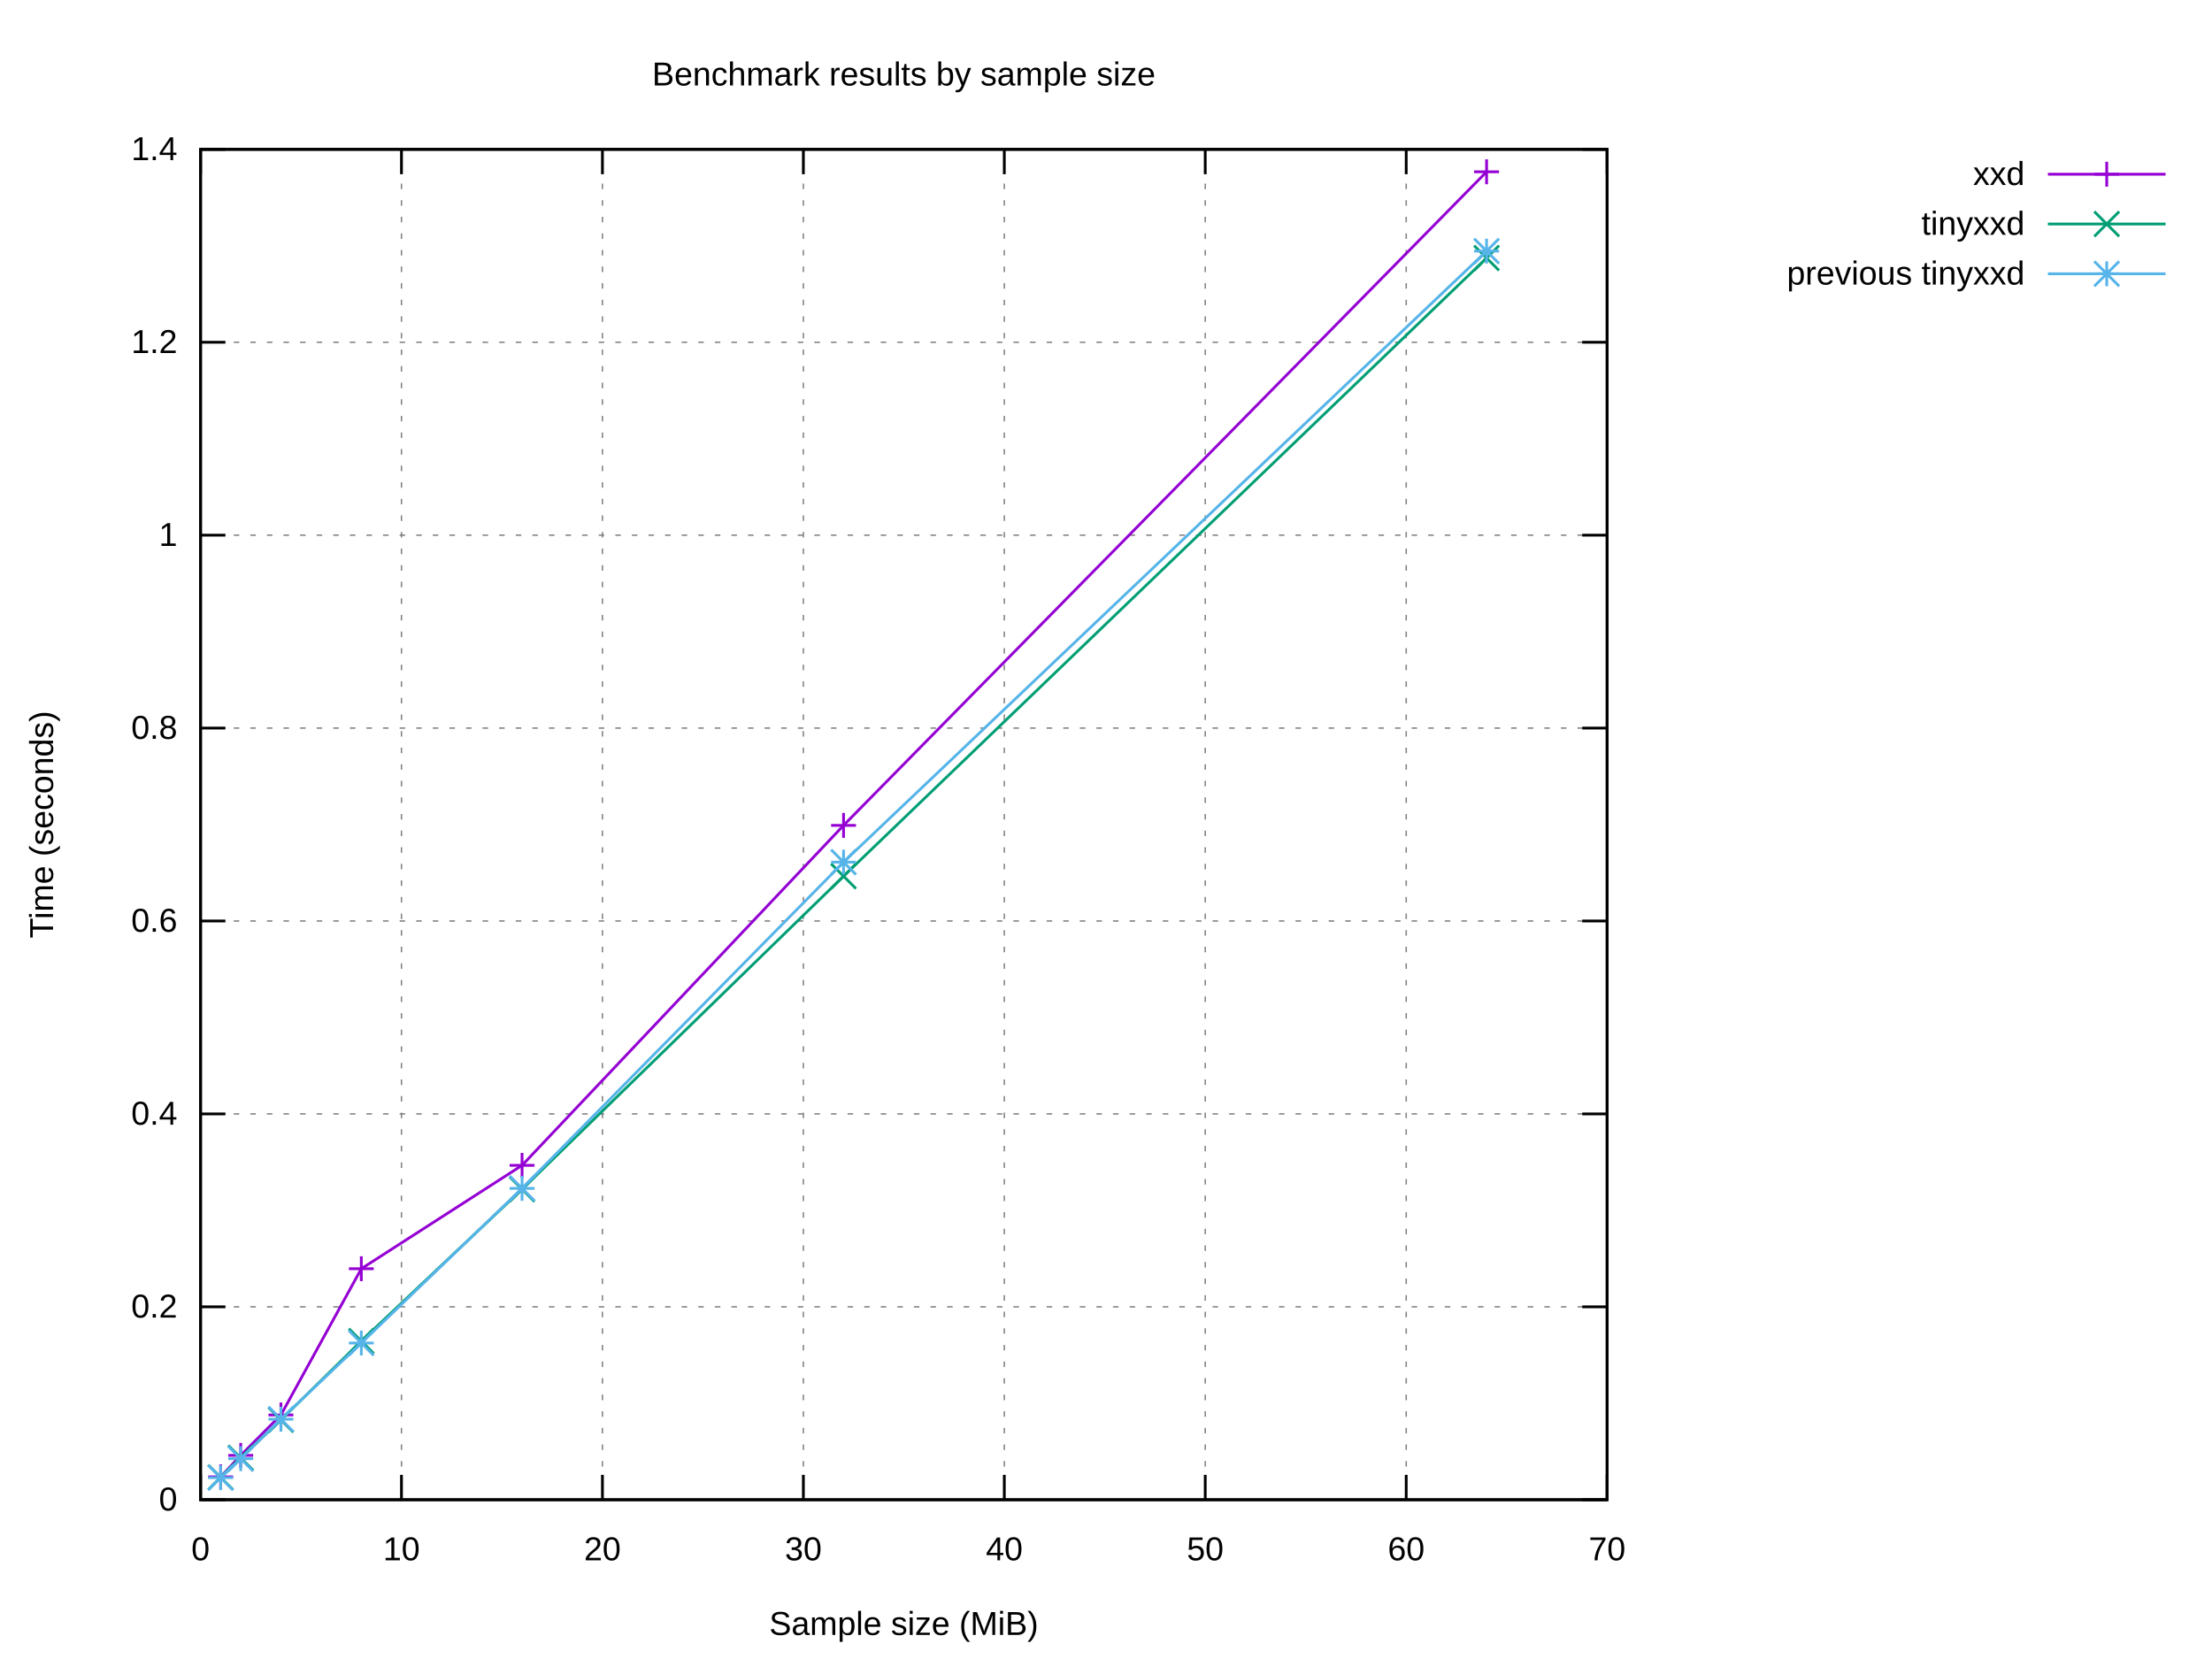
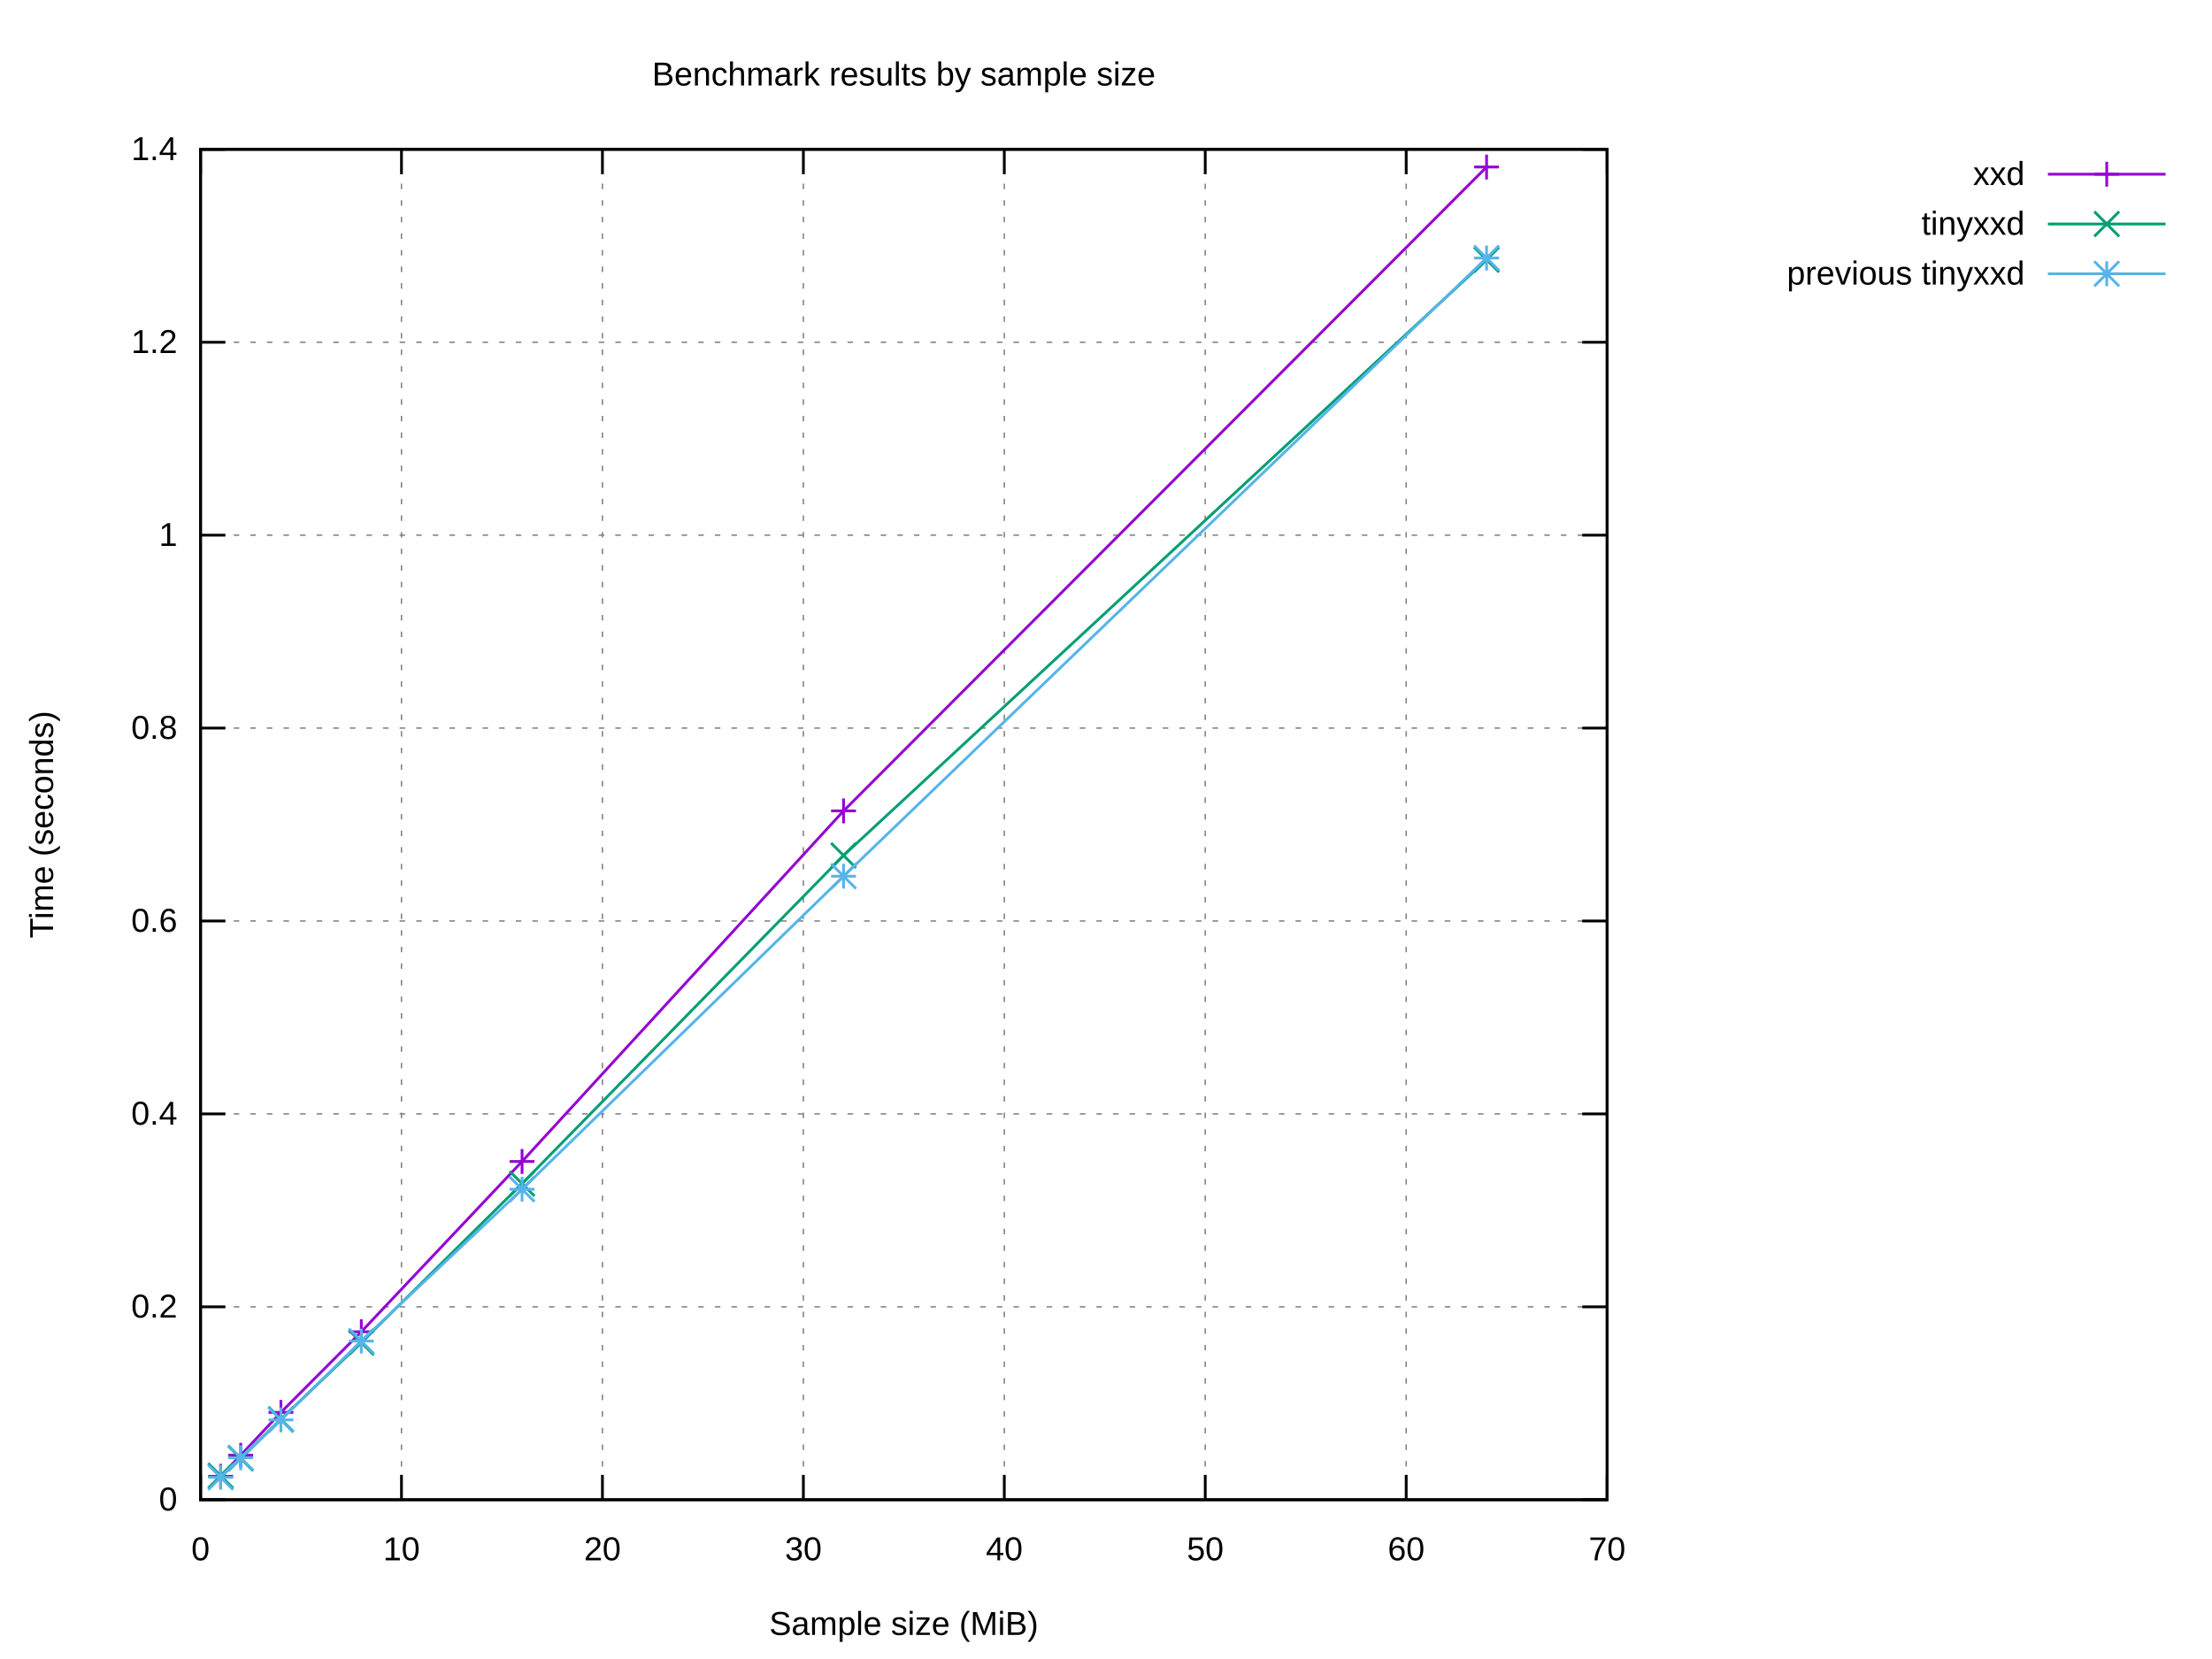
<svg xmlns="http://www.w3.org/2000/svg" xmlns:xlink="http://www.w3.org/1999/xlink" width="800" height="600" viewBox="0 0 800 600">
  <g id="gnuplot_canvas">
    <rect x="0" y="0" width="800" height="600" fill="#ffffff" />
    <defs>
      <circle id="gpDot" r="0.5" stroke-width="0.5" stroke="currentColor" />
      <path id="gpPt0" stroke-width="0.222" stroke="currentColor" d="M-1,0 h2 M0,-1 v2" />
      <path id="gpPt1" stroke-width="0.222" stroke="currentColor" d="M-1,-1 L1,1 M1,-1 L-1,1" />
      <path id="gpPt2" stroke-width="0.222" stroke="currentColor" d="M-1,0 L1,0 M0,-1 L0,1 M-1,-1 L1,1 M-1,1 L1,-1" />
      <rect id="gpPt3" stroke-width="0.222" stroke="currentColor" x="-1" y="-1" width="2" height="2" />
      <rect id="gpPt4" stroke-width="0.222" stroke="currentColor" fill="currentColor" x="-1" y="-1" width="2" height="2" />
      <circle id="gpPt5" stroke-width="0.222" stroke="currentColor" cx="0" cy="0" r="1" />
      <use xlink:href="#gpPt5" id="gpPt6" fill="currentColor" stroke="none" />
      <path id="gpPt7" stroke-width="0.222" stroke="currentColor" d="M0,-1.33 L-1.33,0.67 L1.33,0.67 z" />
      <use xlink:href="#gpPt7" id="gpPt8" fill="currentColor" stroke="none" />
      <use xlink:href="#gpPt7" id="gpPt9" stroke="currentColor" transform="rotate(180)" />
      <use xlink:href="#gpPt9" id="gpPt10" fill="currentColor" stroke="none" />
      <use xlink:href="#gpPt3" id="gpPt11" stroke="currentColor" transform="rotate(45)" />
      <use xlink:href="#gpPt11" id="gpPt12" fill="currentColor" stroke="none" />
      <path id="gpPt13" stroke-width="0.222" stroke="currentColor" d="M0,1.330 L1.265,0.411 L0.782,-1.067 L-0.782,-1.076 L-1.265,0.411 z" />
      <use xlink:href="#gpPt13" id="gpPt14" fill="currentColor" stroke="none" />
      <filter id="textbox" filterUnits="objectBoundingBox" x="0" y="0" height="1" width="1">
        <feFlood flood-color="#FFFFFF" flood-opacity="1" result="bgnd" />
        <feComposite in="SourceGraphic" in2="bgnd" operator="atop" />
      </filter>
      <filter id="greybox" filterUnits="objectBoundingBox" x="0" y="0" height="1" width="1">
        <feFlood flood-color="lightgrey" flood-opacity="1" result="grey" />
        <feComposite in="SourceGraphic" in2="grey" operator="atop" />
      </filter>
    </defs>
    <g fill="none" color="#FFFFFF" stroke="currentColor" stroke-width="1.00" stroke-linecap="butt" stroke-linejoin="miter">
</g>
    <g fill="none" color="black" stroke="currentColor" stroke-width="1.00" stroke-linecap="butt" stroke-linejoin="miter">
</g>
    <g fill="none" color="black" stroke="black" stroke-width="0.50" stroke-linecap="butt" stroke-linejoin="miter">
</g>
    <g fill="none" color="gray" stroke="currentColor" stroke-width="0.50" stroke-linecap="butt" stroke-linejoin="miter">
      <path stroke="gray" stroke-dasharray="2,4" class="gridline" d="M72.53,542.40 L581.24,542.40  " />
    </g>
    <g fill="none" color="gray" stroke="gray" stroke-width="1.00" stroke-linecap="butt" stroke-linejoin="miter">
</g>
    <g fill="none" color="black" stroke="currentColor" stroke-width="1.00" stroke-linecap="butt" stroke-linejoin="miter">
      <path stroke="black" d="M72.53,542.40 L81.53,542.40 M581.24,542.40 L572.24,542.40  " />
      <g transform="translate(64.14,546.30)" stroke="none" fill="black" font-family="Arial" font-size="12.00" text-anchor="end">
        <text>
          <tspan font-family="Arial"> 0</tspan>
        </text>
      </g>
    </g>
    <g fill="none" color="black" stroke="currentColor" stroke-width="1.00" stroke-linecap="butt" stroke-linejoin="miter">
</g>
    <g fill="none" color="black" stroke="black" stroke-width="0.50" stroke-linecap="butt" stroke-linejoin="miter">
</g>
    <g fill="none" color="gray" stroke="currentColor" stroke-width="0.50" stroke-linecap="butt" stroke-linejoin="miter">
      <path stroke="gray" stroke-dasharray="2,4" class="gridline" d="M72.53,472.63 L581.24,472.63  " />
    </g>
    <g fill="none" color="gray" stroke="gray" stroke-width="1.00" stroke-linecap="butt" stroke-linejoin="miter">
</g>
    <g fill="none" color="black" stroke="currentColor" stroke-width="1.00" stroke-linecap="butt" stroke-linejoin="miter">
      <path stroke="black" d="M72.53,472.63 L81.53,472.63 M581.24,472.63 L572.24,472.63  " />
      <g transform="translate(64.14,476.53)" stroke="none" fill="black" font-family="Arial" font-size="12.00" text-anchor="end">
        <text>
          <tspan font-family="Arial"> 0.2</tspan>
        </text>
      </g>
    </g>
    <g fill="none" color="black" stroke="currentColor" stroke-width="1.00" stroke-linecap="butt" stroke-linejoin="miter">
</g>
    <g fill="none" color="black" stroke="black" stroke-width="0.50" stroke-linecap="butt" stroke-linejoin="miter">
</g>
    <g fill="none" color="gray" stroke="currentColor" stroke-width="0.50" stroke-linecap="butt" stroke-linejoin="miter">
      <path stroke="gray" stroke-dasharray="2,4" class="gridline" d="M72.53,402.86 L581.24,402.86  " />
    </g>
    <g fill="none" color="gray" stroke="gray" stroke-width="1.00" stroke-linecap="butt" stroke-linejoin="miter">
</g>
    <g fill="none" color="black" stroke="currentColor" stroke-width="1.00" stroke-linecap="butt" stroke-linejoin="miter">
      <path stroke="black" d="M72.53,402.86 L81.53,402.86 M581.24,402.86 L572.24,402.86  " />
      <g transform="translate(64.14,406.76)" stroke="none" fill="black" font-family="Arial" font-size="12.00" text-anchor="end">
        <text>
          <tspan font-family="Arial"> 0.4</tspan>
        </text>
      </g>
    </g>
    <g fill="none" color="black" stroke="currentColor" stroke-width="1.00" stroke-linecap="butt" stroke-linejoin="miter">
</g>
    <g fill="none" color="black" stroke="black" stroke-width="0.50" stroke-linecap="butt" stroke-linejoin="miter">
</g>
    <g fill="none" color="gray" stroke="currentColor" stroke-width="0.50" stroke-linecap="butt" stroke-linejoin="miter">
      <path stroke="gray" stroke-dasharray="2,4" class="gridline" d="M72.53,333.09 L581.24,333.09  " />
    </g>
    <g fill="none" color="gray" stroke="gray" stroke-width="1.00" stroke-linecap="butt" stroke-linejoin="miter">
</g>
    <g fill="none" color="black" stroke="currentColor" stroke-width="1.00" stroke-linecap="butt" stroke-linejoin="miter">
      <path stroke="black" d="M72.53,333.09 L81.53,333.09 M581.24,333.09 L572.24,333.09  " />
      <g transform="translate(64.14,336.99)" stroke="none" fill="black" font-family="Arial" font-size="12.00" text-anchor="end">
        <text>
          <tspan font-family="Arial"> 0.6</tspan>
        </text>
      </g>
    </g>
    <g fill="none" color="black" stroke="currentColor" stroke-width="1.00" stroke-linecap="butt" stroke-linejoin="miter">
</g>
    <g fill="none" color="black" stroke="black" stroke-width="0.50" stroke-linecap="butt" stroke-linejoin="miter">
</g>
    <g fill="none" color="gray" stroke="currentColor" stroke-width="0.50" stroke-linecap="butt" stroke-linejoin="miter">
      <path stroke="gray" stroke-dasharray="2,4" class="gridline" d="M72.53,263.32 L581.24,263.32  " />
    </g>
    <g fill="none" color="gray" stroke="gray" stroke-width="1.00" stroke-linecap="butt" stroke-linejoin="miter">
</g>
    <g fill="none" color="black" stroke="currentColor" stroke-width="1.00" stroke-linecap="butt" stroke-linejoin="miter">
      <path stroke="black" d="M72.53,263.32 L81.53,263.32 M581.24,263.32 L572.24,263.32  " />
      <g transform="translate(64.14,267.22)" stroke="none" fill="black" font-family="Arial" font-size="12.00" text-anchor="end">
        <text>
          <tspan font-family="Arial"> 0.8</tspan>
        </text>
      </g>
    </g>
    <g fill="none" color="black" stroke="currentColor" stroke-width="1.00" stroke-linecap="butt" stroke-linejoin="miter">
</g>
    <g fill="none" color="black" stroke="black" stroke-width="0.50" stroke-linecap="butt" stroke-linejoin="miter">
</g>
    <g fill="none" color="gray" stroke="currentColor" stroke-width="0.50" stroke-linecap="butt" stroke-linejoin="miter">
      <path stroke="gray" stroke-dasharray="2,4" class="gridline" d="M72.53,193.55 L581.24,193.55  " />
    </g>
    <g fill="none" color="gray" stroke="gray" stroke-width="1.00" stroke-linecap="butt" stroke-linejoin="miter">
</g>
    <g fill="none" color="black" stroke="currentColor" stroke-width="1.00" stroke-linecap="butt" stroke-linejoin="miter">
      <path stroke="black" d="M72.53,193.55 L81.53,193.55 M581.24,193.55 L572.24,193.55  " />
      <g transform="translate(64.14,197.45)" stroke="none" fill="black" font-family="Arial" font-size="12.00" text-anchor="end">
        <text>
          <tspan font-family="Arial"> 1</tspan>
        </text>
      </g>
    </g>
    <g fill="none" color="black" stroke="currentColor" stroke-width="1.00" stroke-linecap="butt" stroke-linejoin="miter">
</g>
    <g fill="none" color="black" stroke="black" stroke-width="0.50" stroke-linecap="butt" stroke-linejoin="miter">
</g>
    <g fill="none" color="gray" stroke="currentColor" stroke-width="0.50" stroke-linecap="butt" stroke-linejoin="miter">
      <path stroke="gray" stroke-dasharray="2,4" class="gridline" d="M72.53,123.78 L581.24,123.78  " />
    </g>
    <g fill="none" color="gray" stroke="gray" stroke-width="1.00" stroke-linecap="butt" stroke-linejoin="miter">
</g>
    <g fill="none" color="black" stroke="currentColor" stroke-width="1.00" stroke-linecap="butt" stroke-linejoin="miter">
      <path stroke="black" d="M72.53,123.78 L81.53,123.78 M581.24,123.78 L572.24,123.78  " />
      <g transform="translate(64.14,127.68)" stroke="none" fill="black" font-family="Arial" font-size="12.00" text-anchor="end">
        <text>
          <tspan font-family="Arial"> 1.2</tspan>
        </text>
      </g>
    </g>
    <g fill="none" color="black" stroke="currentColor" stroke-width="1.00" stroke-linecap="butt" stroke-linejoin="miter">
</g>
    <g fill="none" color="black" stroke="black" stroke-width="0.50" stroke-linecap="butt" stroke-linejoin="miter">
</g>
    <g fill="none" color="gray" stroke="currentColor" stroke-width="0.50" stroke-linecap="butt" stroke-linejoin="miter">
      <path stroke="gray" stroke-dasharray="2,4" class="gridline" d="M72.53,54.01 L581.24,54.01  " />
    </g>
    <g fill="none" color="gray" stroke="gray" stroke-width="1.00" stroke-linecap="butt" stroke-linejoin="miter">
</g>
    <g fill="none" color="black" stroke="currentColor" stroke-width="1.00" stroke-linecap="butt" stroke-linejoin="miter">
      <path stroke="black" d="M72.53,54.01 L81.53,54.01 M581.24,54.01 L572.24,54.01  " />
      <g transform="translate(64.14,57.91)" stroke="none" fill="black" font-family="Arial" font-size="12.00" text-anchor="end">
        <text>
          <tspan font-family="Arial"> 1.4</tspan>
        </text>
      </g>
    </g>
    <g fill="none" color="black" stroke="currentColor" stroke-width="1.00" stroke-linecap="butt" stroke-linejoin="miter">
</g>
    <g fill="none" color="black" stroke="black" stroke-width="0.50" stroke-linecap="butt" stroke-linejoin="miter">
</g>
    <g fill="none" color="gray" stroke="currentColor" stroke-width="0.50" stroke-linecap="butt" stroke-linejoin="miter">
      <path stroke="gray" stroke-dasharray="2,4" class="gridline" d="M72.53,542.40 L72.53,54.01  " />
    </g>
    <g fill="none" color="gray" stroke="gray" stroke-width="1.00" stroke-linecap="butt" stroke-linejoin="miter">
</g>
    <g fill="none" color="black" stroke="currentColor" stroke-width="1.00" stroke-linecap="butt" stroke-linejoin="miter">
      <path stroke="black" d="M72.53,542.40 L72.53,533.40 M72.53,54.01 L72.53,63.01  " />
      <g transform="translate(72.53,564.30)" stroke="none" fill="black" font-family="Arial" font-size="12.00" text-anchor="middle">
        <text>
          <tspan font-family="Arial"> 0</tspan>
        </text>
      </g>
    </g>
    <g fill="none" color="black" stroke="currentColor" stroke-width="1.00" stroke-linecap="butt" stroke-linejoin="miter">
</g>
    <g fill="none" color="black" stroke="black" stroke-width="0.50" stroke-linecap="butt" stroke-linejoin="miter">
</g>
    <g fill="none" color="gray" stroke="currentColor" stroke-width="0.50" stroke-linecap="butt" stroke-linejoin="miter">
      <path stroke="gray" stroke-dasharray="2,4" class="gridline" d="M145.20,542.40 L145.20,54.01  " />
    </g>
    <g fill="none" color="gray" stroke="gray" stroke-width="1.00" stroke-linecap="butt" stroke-linejoin="miter">
</g>
    <g fill="none" color="black" stroke="currentColor" stroke-width="1.00" stroke-linecap="butt" stroke-linejoin="miter">
      <path stroke="black" d="M145.20,542.40 L145.20,533.40 M145.20,54.01 L145.20,63.01  " />
      <g transform="translate(145.20,564.30)" stroke="none" fill="black" font-family="Arial" font-size="12.00" text-anchor="middle">
        <text>
          <tspan font-family="Arial"> 10</tspan>
        </text>
      </g>
    </g>
    <g fill="none" color="black" stroke="currentColor" stroke-width="1.00" stroke-linecap="butt" stroke-linejoin="miter">
</g>
    <g fill="none" color="black" stroke="black" stroke-width="0.50" stroke-linecap="butt" stroke-linejoin="miter">
</g>
    <g fill="none" color="gray" stroke="currentColor" stroke-width="0.50" stroke-linecap="butt" stroke-linejoin="miter">
      <path stroke="gray" stroke-dasharray="2,4" class="gridline" d="M217.88,542.40 L217.88,54.01  " />
    </g>
    <g fill="none" color="gray" stroke="gray" stroke-width="1.00" stroke-linecap="butt" stroke-linejoin="miter">
</g>
    <g fill="none" color="black" stroke="currentColor" stroke-width="1.00" stroke-linecap="butt" stroke-linejoin="miter">
      <path stroke="black" d="M217.88,542.40 L217.88,533.40 M217.88,54.01 L217.88,63.01  " />
      <g transform="translate(217.88,564.30)" stroke="none" fill="black" font-family="Arial" font-size="12.00" text-anchor="middle">
        <text>
          <tspan font-family="Arial"> 20</tspan>
        </text>
      </g>
    </g>
    <g fill="none" color="black" stroke="currentColor" stroke-width="1.00" stroke-linecap="butt" stroke-linejoin="miter">
</g>
    <g fill="none" color="black" stroke="black" stroke-width="0.50" stroke-linecap="butt" stroke-linejoin="miter">
</g>
    <g fill="none" color="gray" stroke="currentColor" stroke-width="0.50" stroke-linecap="butt" stroke-linejoin="miter">
      <path stroke="gray" stroke-dasharray="2,4" class="gridline" d="M290.55,542.40 L290.55,54.01  " />
    </g>
    <g fill="none" color="gray" stroke="gray" stroke-width="1.00" stroke-linecap="butt" stroke-linejoin="miter">
</g>
    <g fill="none" color="black" stroke="currentColor" stroke-width="1.00" stroke-linecap="butt" stroke-linejoin="miter">
      <path stroke="black" d="M290.55,542.40 L290.55,533.40 M290.55,54.01 L290.55,63.01  " />
      <g transform="translate(290.55,564.30)" stroke="none" fill="black" font-family="Arial" font-size="12.00" text-anchor="middle">
        <text>
          <tspan font-family="Arial"> 30</tspan>
        </text>
      </g>
    </g>
    <g fill="none" color="black" stroke="currentColor" stroke-width="1.00" stroke-linecap="butt" stroke-linejoin="miter">
</g>
    <g fill="none" color="black" stroke="black" stroke-width="0.50" stroke-linecap="butt" stroke-linejoin="miter">
</g>
    <g fill="none" color="gray" stroke="currentColor" stroke-width="0.50" stroke-linecap="butt" stroke-linejoin="miter">
      <path stroke="gray" stroke-dasharray="2,4" class="gridline" d="M363.22,542.40 L363.22,54.01  " />
    </g>
    <g fill="none" color="gray" stroke="gray" stroke-width="1.00" stroke-linecap="butt" stroke-linejoin="miter">
</g>
    <g fill="none" color="black" stroke="currentColor" stroke-width="1.00" stroke-linecap="butt" stroke-linejoin="miter">
      <path stroke="black" d="M363.22,542.40 L363.22,533.40 M363.22,54.01 L363.22,63.01  " />
      <g transform="translate(363.22,564.30)" stroke="none" fill="black" font-family="Arial" font-size="12.00" text-anchor="middle">
        <text>
          <tspan font-family="Arial"> 40</tspan>
        </text>
      </g>
    </g>
    <g fill="none" color="black" stroke="currentColor" stroke-width="1.00" stroke-linecap="butt" stroke-linejoin="miter">
</g>
    <g fill="none" color="black" stroke="black" stroke-width="0.50" stroke-linecap="butt" stroke-linejoin="miter">
</g>
    <g fill="none" color="gray" stroke="currentColor" stroke-width="0.50" stroke-linecap="butt" stroke-linejoin="miter">
      <path stroke="gray" stroke-dasharray="2,4" class="gridline" d="M435.89,542.40 L435.89,54.01  " />
    </g>
    <g fill="none" color="gray" stroke="gray" stroke-width="1.00" stroke-linecap="butt" stroke-linejoin="miter">
</g>
    <g fill="none" color="black" stroke="currentColor" stroke-width="1.00" stroke-linecap="butt" stroke-linejoin="miter">
      <path stroke="black" d="M435.89,542.40 L435.89,533.40 M435.89,54.01 L435.89,63.01  " />
      <g transform="translate(435.89,564.30)" stroke="none" fill="black" font-family="Arial" font-size="12.00" text-anchor="middle">
        <text>
          <tspan font-family="Arial"> 50</tspan>
        </text>
      </g>
    </g>
    <g fill="none" color="black" stroke="currentColor" stroke-width="1.00" stroke-linecap="butt" stroke-linejoin="miter">
</g>
    <g fill="none" color="black" stroke="black" stroke-width="0.50" stroke-linecap="butt" stroke-linejoin="miter">
</g>
    <g fill="none" color="gray" stroke="currentColor" stroke-width="0.50" stroke-linecap="butt" stroke-linejoin="miter">
      <path stroke="gray" stroke-dasharray="2,4" class="gridline" d="M508.57,542.40 L508.57,54.01  " />
    </g>
    <g fill="none" color="gray" stroke="gray" stroke-width="1.00" stroke-linecap="butt" stroke-linejoin="miter">
</g>
    <g fill="none" color="black" stroke="currentColor" stroke-width="1.00" stroke-linecap="butt" stroke-linejoin="miter">
      <path stroke="black" d="M508.57,542.40 L508.57,533.40 M508.57,54.01 L508.57,63.01  " />
      <g transform="translate(508.57,564.30)" stroke="none" fill="black" font-family="Arial" font-size="12.00" text-anchor="middle">
        <text>
          <tspan font-family="Arial"> 60</tspan>
        </text>
      </g>
    </g>
    <g fill="none" color="black" stroke="currentColor" stroke-width="1.00" stroke-linecap="butt" stroke-linejoin="miter">
</g>
    <g fill="none" color="black" stroke="black" stroke-width="0.50" stroke-linecap="butt" stroke-linejoin="miter">
</g>
    <g fill="none" color="gray" stroke="currentColor" stroke-width="0.50" stroke-linecap="butt" stroke-linejoin="miter">
      <path stroke="gray" stroke-dasharray="2,4" class="gridline" d="M581.24,542.40 L581.24,54.01  " />
    </g>
    <g fill="none" color="gray" stroke="gray" stroke-width="1.00" stroke-linecap="butt" stroke-linejoin="miter">
</g>
    <g fill="none" color="black" stroke="currentColor" stroke-width="1.00" stroke-linecap="butt" stroke-linejoin="miter">
      <path stroke="black" d="M581.24,542.40 L581.24,533.40 M581.24,54.01 L581.24,63.01  " />
      <g transform="translate(581.24,564.30)" stroke="none" fill="black" font-family="Arial" font-size="12.00" text-anchor="middle">
        <text>
          <tspan font-family="Arial"> 70</tspan>
        </text>
      </g>
    </g>
    <g fill="none" color="black" stroke="currentColor" stroke-width="1.00" stroke-linecap="butt" stroke-linejoin="miter">
</g>
    <g fill="none" color="black" stroke="currentColor" stroke-width="1.00" stroke-linecap="butt" stroke-linejoin="miter">
      <path stroke="black" d="M72.53,54.01 L72.53,542.40 L581.24,542.40 L581.24,54.01 L72.53,54.01 Z  " />
    </g>
    <g fill="none" color="black" stroke="currentColor" stroke-width="1.00" stroke-linecap="butt" stroke-linejoin="miter">
</g>
    <g id="gnuplot_plot_1">
      <g fill="none" color="black" stroke="currentColor" stroke-width="1.00" stroke-linecap="butt" stroke-linejoin="miter">
        <g transform="translate(732.26,66.91)" stroke="none" fill="black" font-family="Arial" font-size="12.00" text-anchor="end">
          <text>
            <tspan font-family="Arial">xxd</tspan>
          </text>
        </g>
      </g>
      <g fill="none" color="black" stroke="currentColor" stroke-width="1.00" stroke-linecap="butt" stroke-linejoin="miter">
-         <path stroke="rgb(148,   0, 211)" d="M740.65,63.01 L783.21,63.01 M537.64,62.13 L305.08,298.51 L188.81,421.46 L130.67,458.85 L101.60,511.74 L87.06,526.36   L79.80,534.13  " />
-         <use xlink:href="#gpPt0" transform="translate(537.64,62.13) scale(4.50)" color="rgb(148,   0, 211)" />
-         <use xlink:href="#gpPt0" transform="translate(305.08,298.51) scale(4.50)" color="rgb(148,   0, 211)" />
-         <use xlink:href="#gpPt0" transform="translate(188.81,421.46) scale(4.50)" color="rgb(148,   0, 211)" />
-         <use xlink:href="#gpPt0" transform="translate(130.67,458.85) scale(4.50)" color="rgb(148,   0, 211)" />
-         <use xlink:href="#gpPt0" transform="translate(101.60,511.74) scale(4.50)" color="rgb(148,   0, 211)" />
-         <use xlink:href="#gpPt0" transform="translate(87.06,526.36) scale(4.50)" color="rgb(148,   0, 211)" />
-         <use xlink:href="#gpPt0" transform="translate(79.80,534.13) scale(4.50)" color="rgb(148,   0, 211)" />
+         <path stroke="rgb(148,   0, 211)" d="M740.65,63.01 L783.21,63.01 M537.64,60.40 L305.08,293.27 L188.81,420.06 L130.67,481.65 L101.60,510.80 L87.06,526.31   L79.80,533.93  " />
+         <use xlink:href="#gpPt0" transform="translate(537.64,60.40) scale(4.50)" color="rgb(148,   0, 211)" />
+         <use xlink:href="#gpPt0" transform="translate(305.08,293.27) scale(4.50)" color="rgb(148,   0, 211)" />
+         <use xlink:href="#gpPt0" transform="translate(188.81,420.06) scale(4.50)" color="rgb(148,   0, 211)" />
+         <use xlink:href="#gpPt0" transform="translate(130.67,481.65) scale(4.50)" color="rgb(148,   0, 211)" />
+         <use xlink:href="#gpPt0" transform="translate(101.60,510.80) scale(4.50)" color="rgb(148,   0, 211)" />
+         <use xlink:href="#gpPt0" transform="translate(87.06,526.31) scale(4.50)" color="rgb(148,   0, 211)" />
+         <use xlink:href="#gpPt0" transform="translate(79.80,533.93) scale(4.50)" color="rgb(148,   0, 211)" />
        <use xlink:href="#gpPt0" transform="translate(761.93,63.01) scale(4.50)" color="rgb(148,   0, 211)" />
      </g>
    </g>
    <g id="gnuplot_plot_2">
      <g fill="none" color="black" stroke="currentColor" stroke-width="1.00" stroke-linecap="butt" stroke-linejoin="miter">
        <g transform="translate(732.26,84.91)" stroke="none" fill="black" font-family="Arial" font-size="12.00" text-anchor="end">
          <text>
            <tspan font-family="Arial">tinyxxd</tspan>
          </text>
        </g>
      </g>
      <g fill="none" color="black" stroke="currentColor" stroke-width="1.00" stroke-linecap="butt" stroke-linejoin="miter">
-         <path stroke="rgb(  0, 158, 115)" d="M740.65,81.01 L783.21,81.01 M537.64,93.32 L305.08,316.89 L188.81,430.11 L130.67,485.02 L101.60,513.52 L87.06,527.24   L79.80,534.30  " />
-         <use xlink:href="#gpPt1" transform="translate(537.64,93.32) scale(4.50)" color="rgb(  0, 158, 115)" />
-         <use xlink:href="#gpPt1" transform="translate(305.08,316.89) scale(4.50)" color="rgb(  0, 158, 115)" />
-         <use xlink:href="#gpPt1" transform="translate(188.81,430.11) scale(4.50)" color="rgb(  0, 158, 115)" />
-         <use xlink:href="#gpPt1" transform="translate(130.67,485.02) scale(4.50)" color="rgb(  0, 158, 115)" />
-         <use xlink:href="#gpPt1" transform="translate(101.60,513.52) scale(4.50)" color="rgb(  0, 158, 115)" />
-         <use xlink:href="#gpPt1" transform="translate(87.06,527.24) scale(4.50)" color="rgb(  0, 158, 115)" />
-         <use xlink:href="#gpPt1" transform="translate(79.80,534.30) scale(4.50)" color="rgb(  0, 158, 115)" />
+         <path stroke="rgb(  0, 158, 115)" d="M740.65,81.01 L783.21,81.01 M537.64,93.93 L305.08,309.39 L188.81,428.08 L130.67,485.55 L101.60,513.29 L87.06,527.46   L79.80,533.71  " />
+         <use xlink:href="#gpPt1" transform="translate(537.64,93.93) scale(4.50)" color="rgb(  0, 158, 115)" />
+         <use xlink:href="#gpPt1" transform="translate(305.08,309.39) scale(4.50)" color="rgb(  0, 158, 115)" />
+         <use xlink:href="#gpPt1" transform="translate(188.81,428.08) scale(4.50)" color="rgb(  0, 158, 115)" />
+         <use xlink:href="#gpPt1" transform="translate(130.67,485.55) scale(4.50)" color="rgb(  0, 158, 115)" />
+         <use xlink:href="#gpPt1" transform="translate(101.60,513.29) scale(4.50)" color="rgb(  0, 158, 115)" />
+         <use xlink:href="#gpPt1" transform="translate(87.06,527.46) scale(4.50)" color="rgb(  0, 158, 115)" />
+         <use xlink:href="#gpPt1" transform="translate(79.80,533.71) scale(4.50)" color="rgb(  0, 158, 115)" />
        <use xlink:href="#gpPt1" transform="translate(761.93,81.01) scale(4.50)" color="rgb(  0, 158, 115)" />
      </g>
    </g>
    <g id="gnuplot_plot_3">
      <g fill="none" color="black" stroke="currentColor" stroke-width="1.00" stroke-linecap="butt" stroke-linejoin="miter">
        <g transform="translate(732.26,102.91)" stroke="none" fill="black" font-family="Arial" font-size="12.00" text-anchor="end">
          <text>
            <tspan font-family="Arial">previous tinyxxd</tspan>
          </text>
        </g>
      </g>
      <g fill="none" color="black" stroke="currentColor" stroke-width="1.00" stroke-linecap="butt" stroke-linejoin="miter">
-         <path stroke="rgb( 86, 180, 233)" d="M740.65,99.01 L783.21,99.01 M537.64,90.81 L305.08,311.80 L188.81,429.79 L130.67,485.72 L101.60,513.27 L87.06,527.56   L79.80,534.42  " />
-         <use xlink:href="#gpPt2" transform="translate(537.64,90.81) scale(4.50)" color="rgb( 86, 180, 233)" />
-         <use xlink:href="#gpPt2" transform="translate(305.08,311.80) scale(4.50)" color="rgb( 86, 180, 233)" />
-         <use xlink:href="#gpPt2" transform="translate(188.81,429.79) scale(4.50)" color="rgb( 86, 180, 233)" />
-         <use xlink:href="#gpPt2" transform="translate(130.67,485.72) scale(4.50)" color="rgb( 86, 180, 233)" />
-         <use xlink:href="#gpPt2" transform="translate(101.60,513.27) scale(4.50)" color="rgb( 86, 180, 233)" />
-         <use xlink:href="#gpPt2" transform="translate(87.06,527.56) scale(4.50)" color="rgb( 86, 180, 233)" />
-         <use xlink:href="#gpPt2" transform="translate(79.80,534.42) scale(4.50)" color="rgb( 86, 180, 233)" />
+         <path stroke="rgb( 86, 180, 233)" d="M740.65,99.01 L783.21,99.01 M537.64,93.32 L305.08,316.89 L188.81,430.11 L130.67,485.02 L101.60,513.52 L87.06,527.24   L79.80,534.30  " />
+         <use xlink:href="#gpPt2" transform="translate(537.64,93.32) scale(4.50)" color="rgb( 86, 180, 233)" />
+         <use xlink:href="#gpPt2" transform="translate(305.08,316.89) scale(4.50)" color="rgb( 86, 180, 233)" />
+         <use xlink:href="#gpPt2" transform="translate(188.81,430.11) scale(4.50)" color="rgb( 86, 180, 233)" />
+         <use xlink:href="#gpPt2" transform="translate(130.67,485.02) scale(4.50)" color="rgb( 86, 180, 233)" />
+         <use xlink:href="#gpPt2" transform="translate(101.60,513.52) scale(4.50)" color="rgb( 86, 180, 233)" />
+         <use xlink:href="#gpPt2" transform="translate(87.06,527.24) scale(4.50)" color="rgb( 86, 180, 233)" />
+         <use xlink:href="#gpPt2" transform="translate(79.80,534.30) scale(4.50)" color="rgb( 86, 180, 233)" />
        <use xlink:href="#gpPt2" transform="translate(761.93,99.01) scale(4.50)" color="rgb( 86, 180, 233)" />
      </g>
    </g>
    <g fill="none" color="#FFFFFF" stroke="rgb( 86, 180, 233)" stroke-width="2.00" stroke-linecap="butt" stroke-linejoin="miter">
</g>
    <g fill="none" color="black" stroke="currentColor" stroke-width="2.00" stroke-linecap="butt" stroke-linejoin="miter">
</g>
    <g fill="none" color="black" stroke="black" stroke-width="1.00" stroke-linecap="butt" stroke-linejoin="miter">
</g>
    <g fill="none" color="black" stroke="currentColor" stroke-width="1.00" stroke-linecap="butt" stroke-linejoin="miter">
      <path stroke="black" d="M72.53,54.01 L72.53,542.40 L581.24,542.40 L581.24,54.01 L72.53,54.01 Z  " />
      <g transform="translate(19.18,298.21) rotate(270.00)" stroke="none" fill="black" font-family="Arial" font-size="12.00" text-anchor="middle">
        <text>
          <tspan font-family="Arial">Time (seconds)</tspan>
        </text>
      </g>
    </g>
    <g fill="none" color="black" stroke="currentColor" stroke-width="1.00" stroke-linecap="butt" stroke-linejoin="miter">
      <g transform="translate(326.88,591.30)" stroke="none" fill="black" font-family="Arial" font-size="12.00" text-anchor="middle">
        <text>
          <tspan font-family="Arial">Sample size (MiB)</tspan>
        </text>
      </g>
    </g>
    <g fill="none" color="black" stroke="currentColor" stroke-width="1.00" stroke-linecap="butt" stroke-linejoin="miter">
</g>
    <g fill="none" color="black" stroke="currentColor" stroke-width="1.00" stroke-linecap="butt" stroke-linejoin="miter">
      <g transform="translate(326.88,30.91)" stroke="none" fill="black" font-family="Arial" font-size="12.00" text-anchor="middle">
        <text>
          <tspan font-family="Arial">Benchmark results by sample size</tspan>
        </text>
      </g>
    </g>
    <g fill="none" color="black" stroke="currentColor" stroke-width="1.00" stroke-linecap="butt" stroke-linejoin="miter">
</g>
  </g>
</svg>
